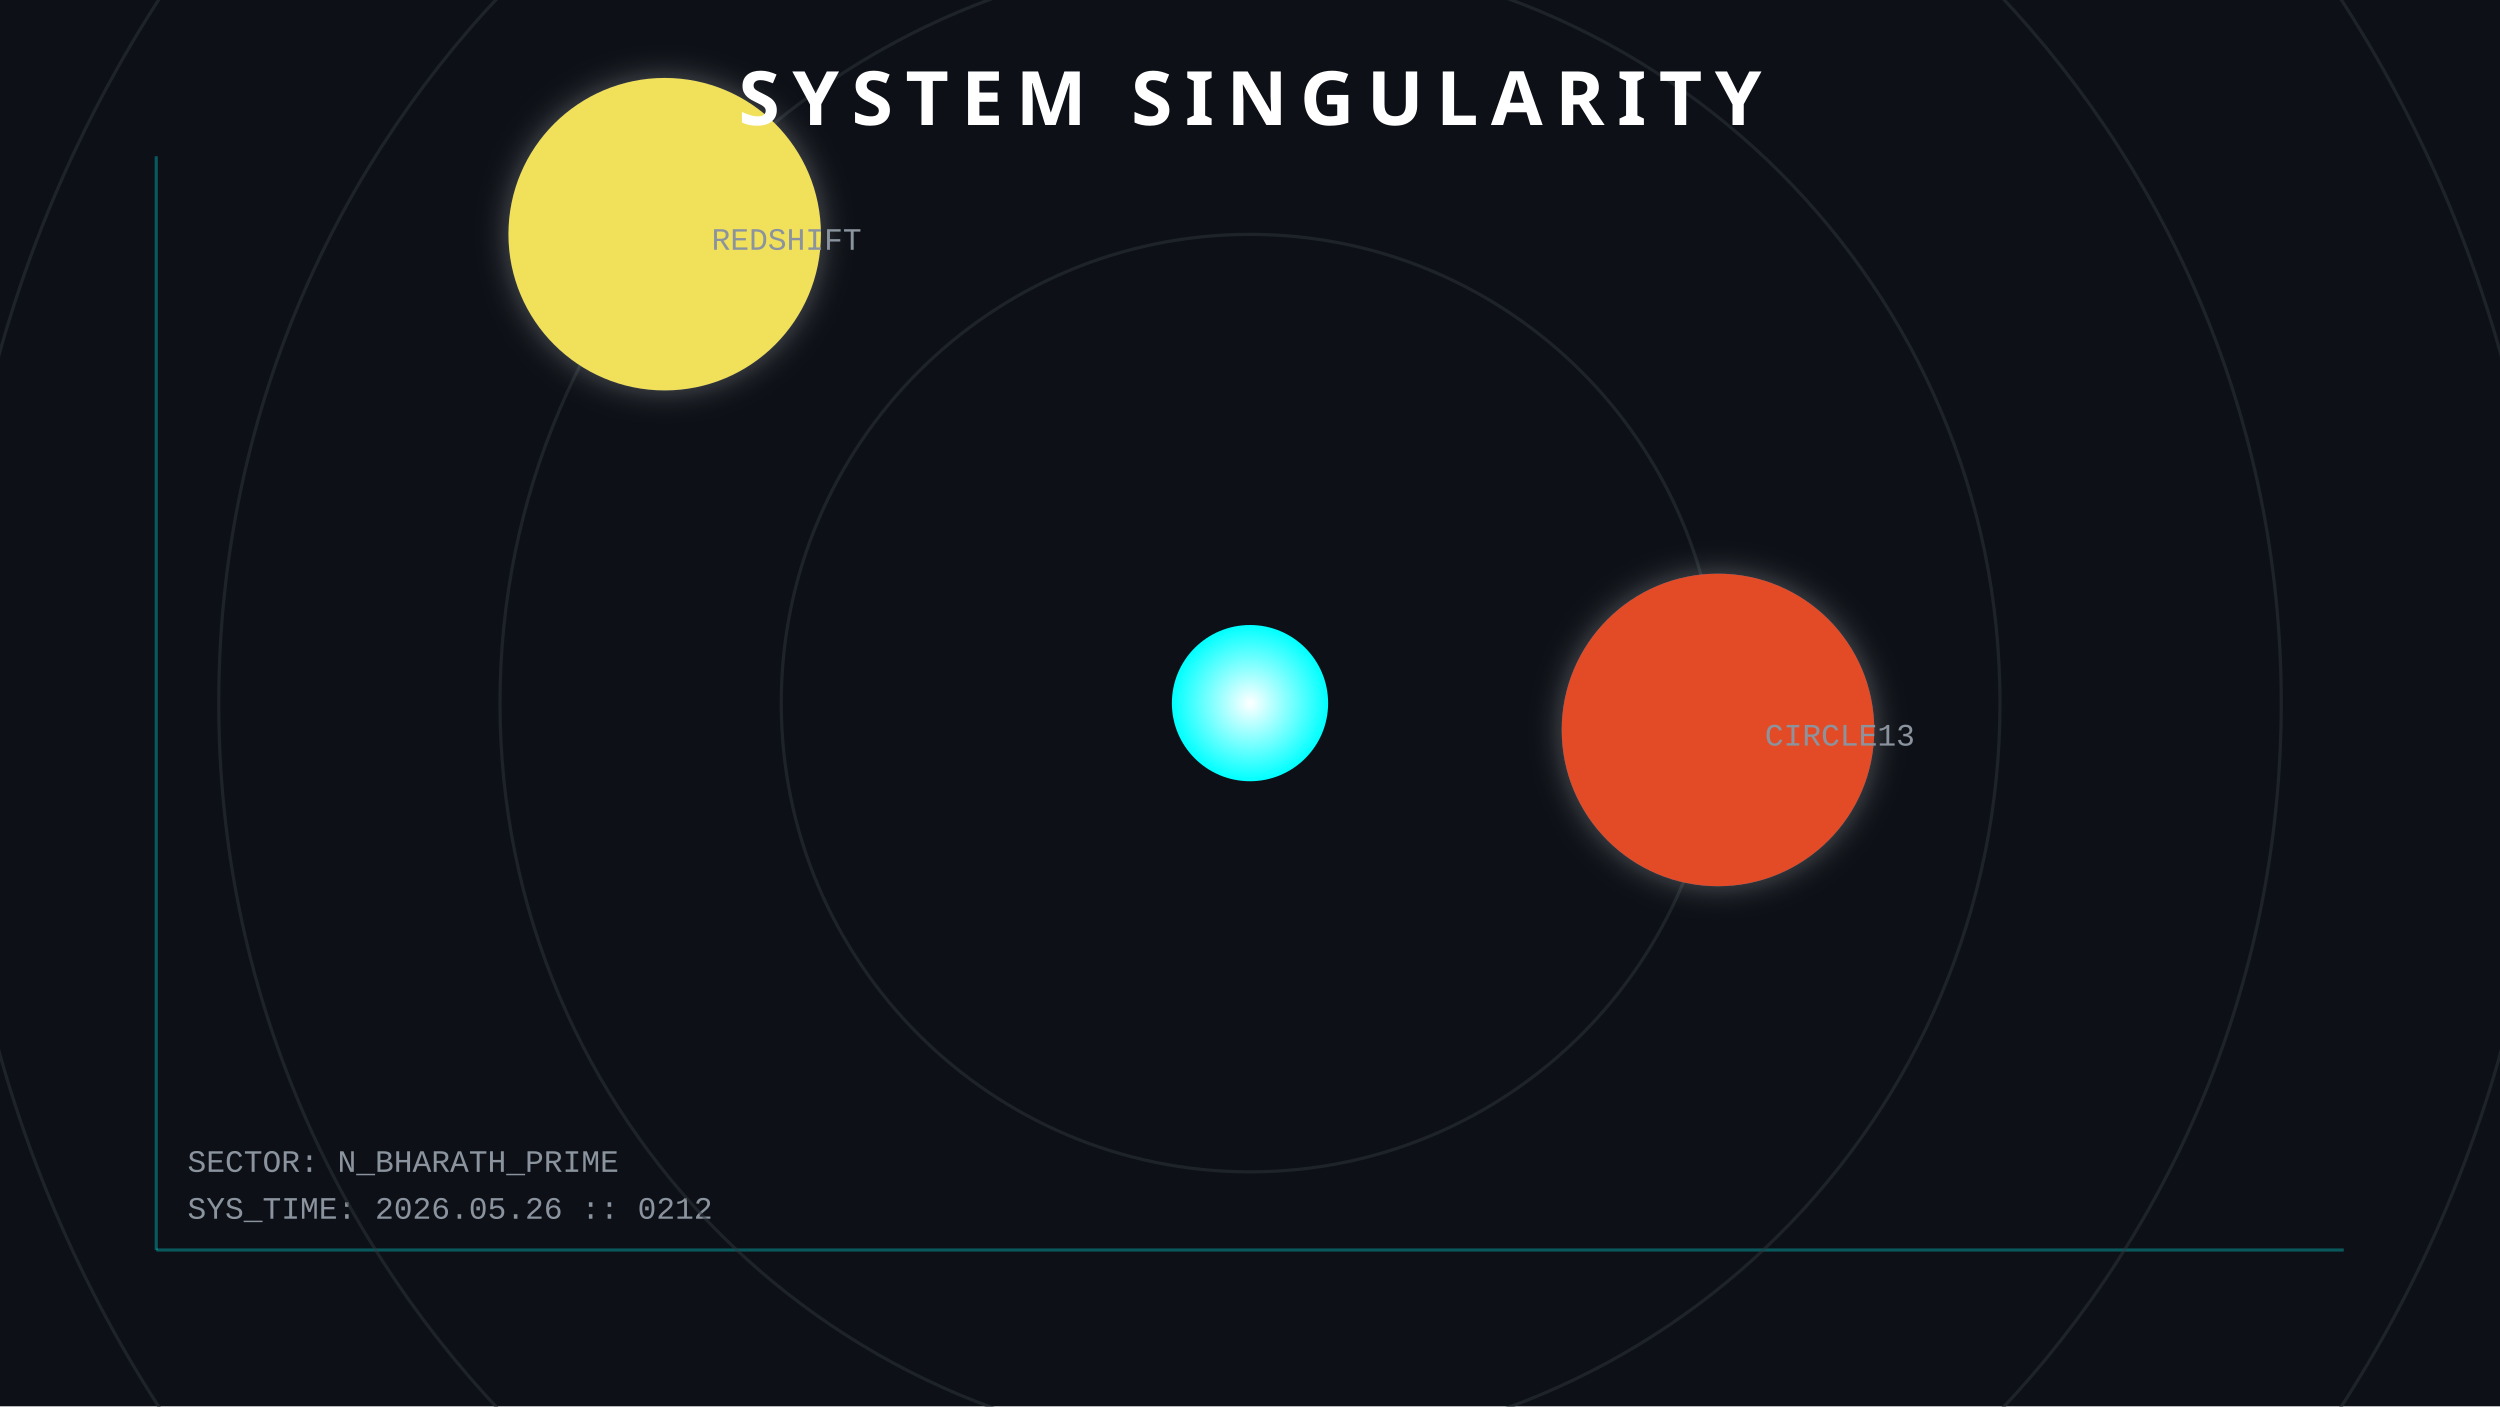
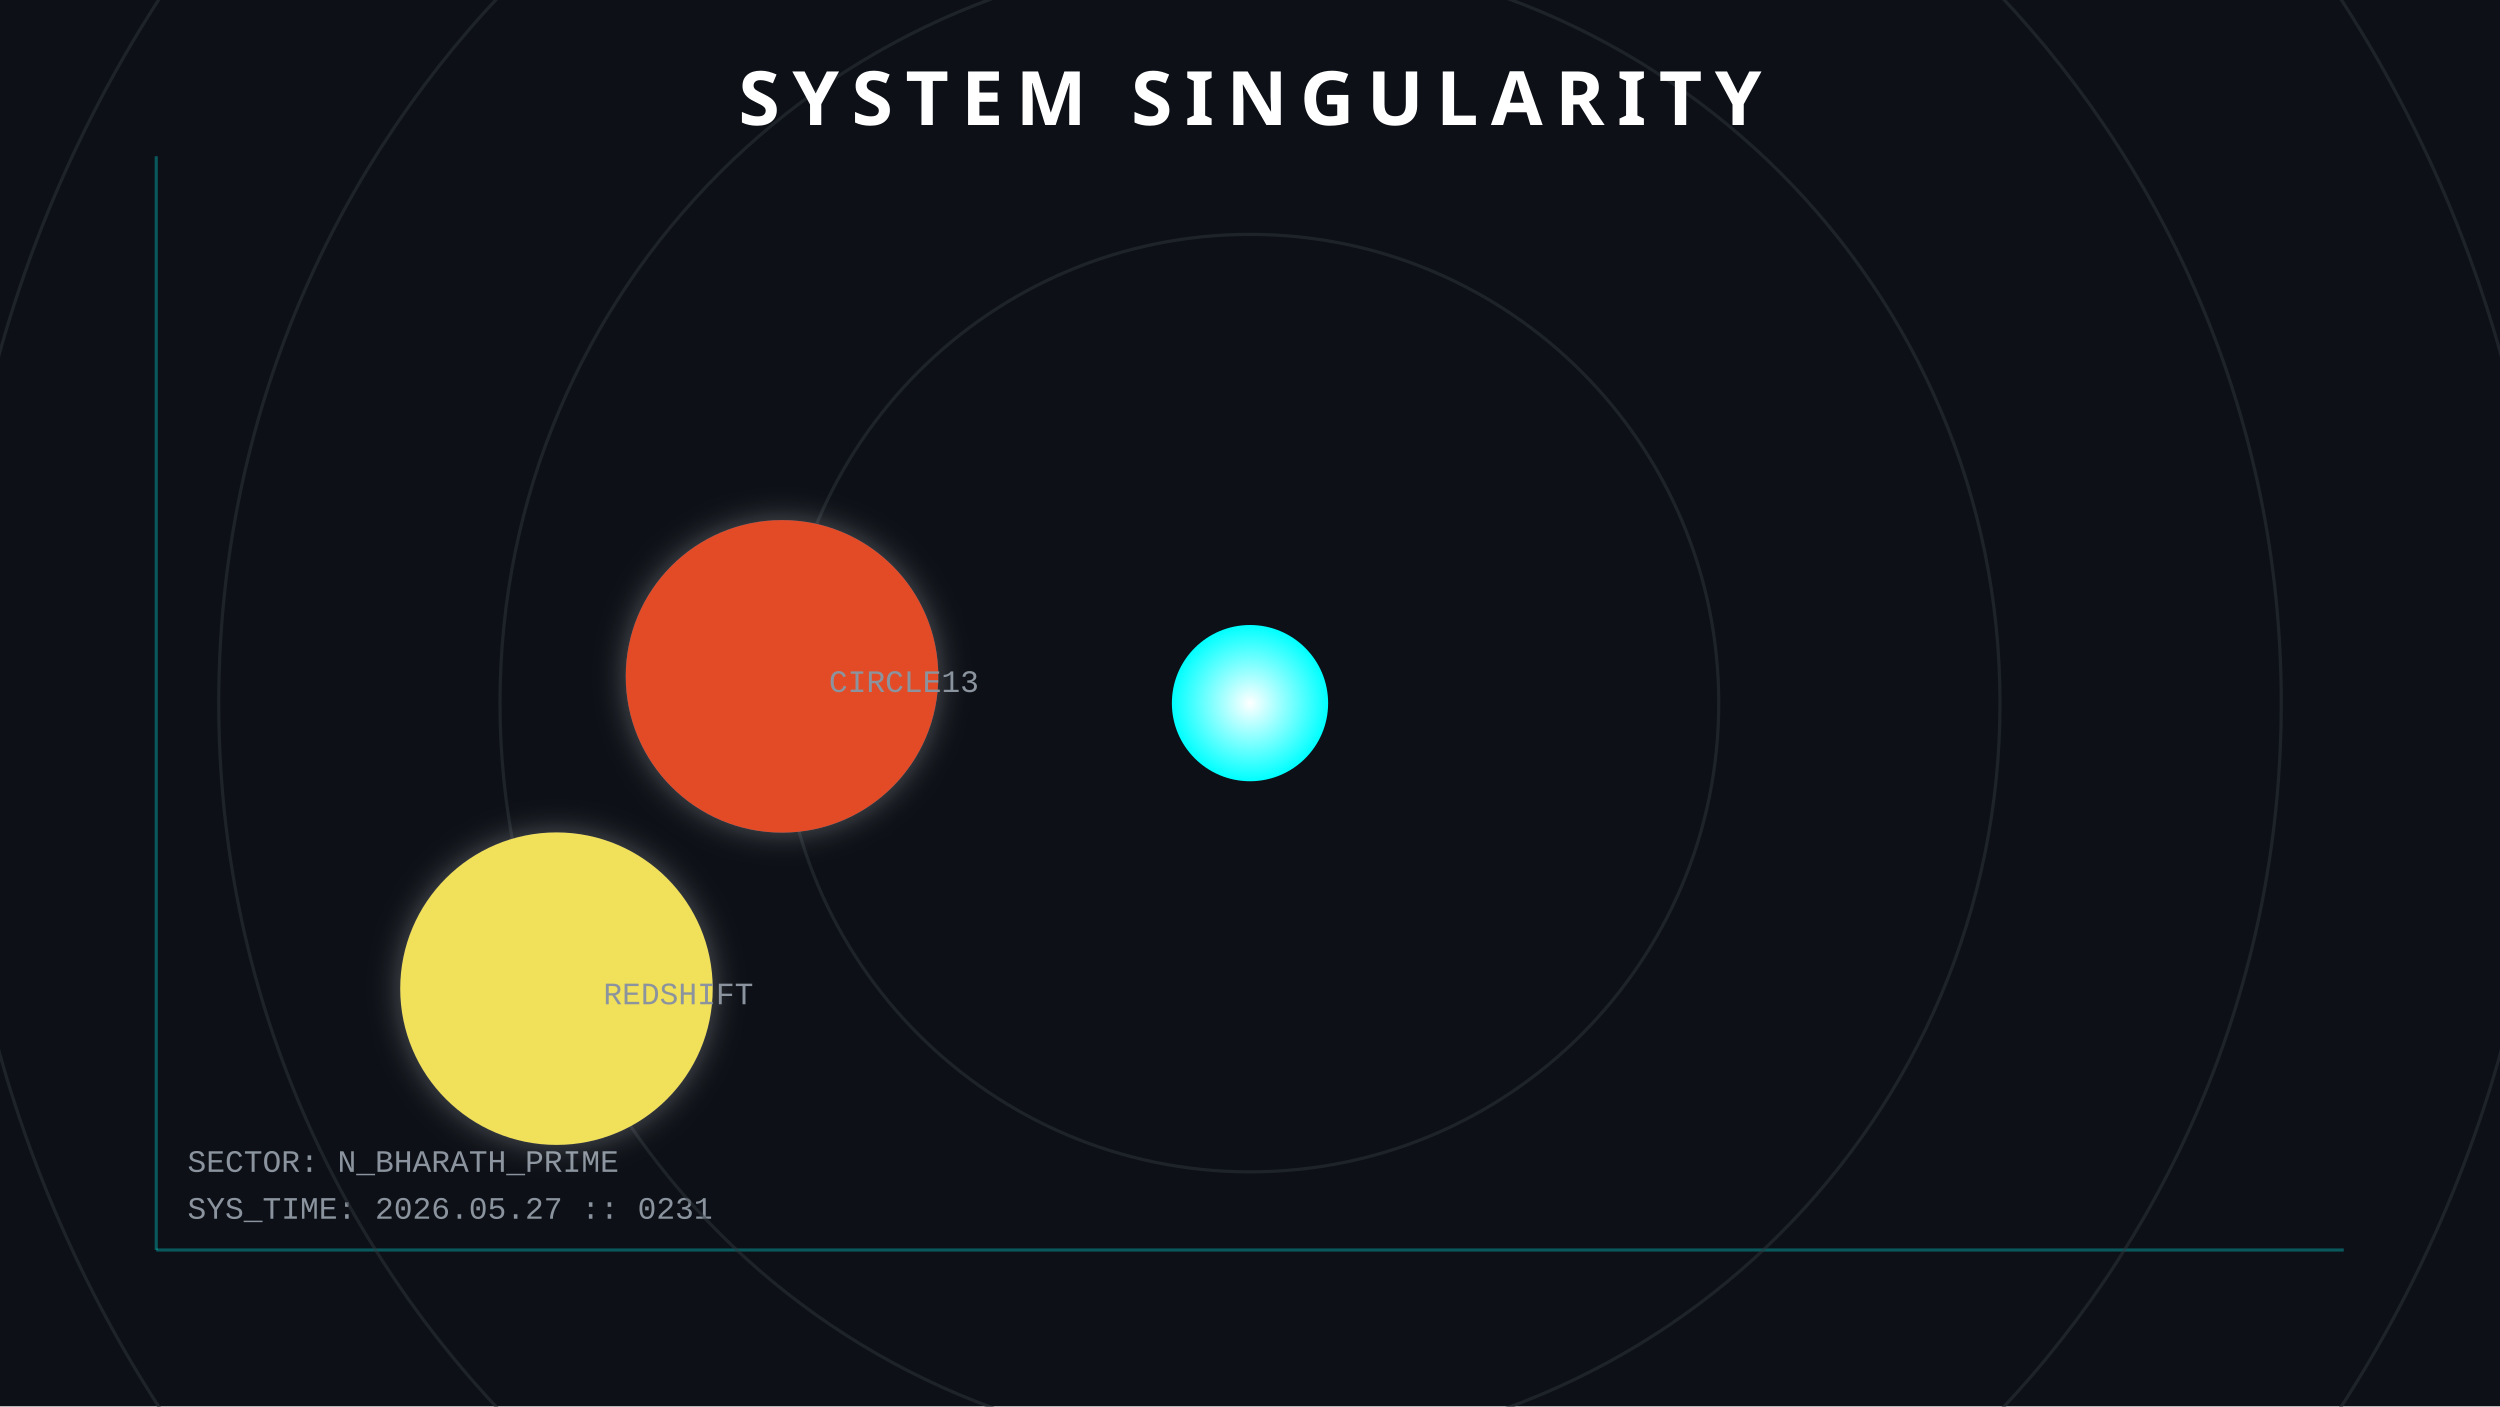
<svg xmlns="http://www.w3.org/2000/svg" width="800" height="450">
  <style>
        .orbit { fill: none; stroke: #30363d; stroke-width: 1; opacity: 0.5; }
        .planet { filter: drop-shadow(0 0 5px rgba(255,255,255,0.3)); }
        .text { font-family: 'Courier New', monospace; fill: #8b949e; font-size: 10px; }
        .title { font-family: sans-serif; fill: white; font-weight: bold; font-size: 24px; letter-spacing: 4px; }
        .hud-line { stroke: #00ffff; stroke-width: 1; opacity: 0.3; }
        
        /* ANIMATIONS */
        @keyframes pulse { 0% { r: 25; opacity: 0.8; } 50% { r: 30; opacity: 0.4; } 100% { r: 25; opacity: 0.8; } }
        .sun { animation: pulse 4s infinite; }
    </style>
  <rect width="100%" height="100%" fill="#0d1117" />
  <line x1="50" y1="50" x2="50" y2="400" class="hud-line" />
  <line x1="50" y1="400" x2="750" y2="400" class="hud-line" />
-   <text x="60" y="390" class="text">SYS_TIME: 2026.05.26 :: 0212</text>
+   <text x="60" y="390" class="text">SYS_TIME: 2026.05.27 :: 0231</text>
  <text x="60" y="375" class="text">SECTOR: N_BHARATH_PRIME</text>
  <circle cx="400" cy="225" r="25" fill="url(#grad1)" class="sun" />
  <defs>
    <radialGradient id="grad1" cx="50%" cy="50%" r="50%" fx="50%" fy="50%">
      <stop offset="0%" style="stop-color:white;stop-opacity:1" />
      <stop offset="100%" style="stop-color:#00ffff;stop-opacity:1" />
    </radialGradient>
  </defs>
  <circle cx="400" cy="225" r="150.0" class="orbit" />
-   <circle cx="549.754" cy="233.582" r="50" fill="#e34c26" class="planet" />
-   <text x="564.754" y="238.582" class="text" fill="white">CIRCLE13</text>
+   <circle cx="250.245" cy="216.434" r="50" fill="#e34c26" class="planet" />
+   <text x="265.245" y="221.434" class="text" fill="white">CIRCLE13</text>
  <circle cx="400" cy="225" r="240.0" class="orbit" />
-   <circle cx="212.698" cy="74.94" r="50" fill="#f1e05a" class="planet" />
-   <text x="227.698" y="79.94" class="text" fill="white">REDSHIFT</text>
+   <circle cx="178.073" cy="316.371" r="50" fill="#f1e05a" class="planet" />
+   <text x="193.073" y="321.371" class="text" fill="white">REDSHIFT</text>
  <circle cx="400" cy="225" r="330.0" class="orbit" />
-   <circle cx="315.733" cy="-94.06" r="50" fill="#e34c26" class="planet" />
-   <text x="330.733" y="-89.06" class="text" fill="white">ALVRYN-AI</text>
+   <circle cx="569.55" cy="-58.113" r="50" fill="#e34c26" class="planet" />
+   <text x="584.55" y="-53.113" class="text" fill="white">ALVRYN-AI</text>
  <circle cx="400" cy="225" r="415.422" class="orbit" />
-   <circle cx="443.524" cy="638.136" r="46.948" fill="#f1e05a" class="planet" />
-   <text x="458.524" y="643.136" class="text" fill="white">DRIFT-CIRCLE13</text>
+   <circle cx="635.762" cy="-117.04" r="46.948" fill="#f1e05a" class="planet" />
+   <text x="650.762" y="-112.04" class="text" fill="white">DRIFT-CIRCLE13</text>
  <circle cx="400" cy="225" r="461.81" class="orbit" />
-   <circle cx="860.55" cy="259.085" r="20.925" fill="#2b7489" class="planet" />
-   <text x="875.55" y="264.085" class="text" fill="white">DSATM-EXAM-SYSTEM-</text>
+   <circle cx="229.461" cy="654.167" r="20.925" fill="#2b7489" class="planet" />
+   <text x="244.461" y="659.167" class="text" fill="white">DSATM-EXAM-SYSTEM-</text>
  <circle cx="400" cy="225" r="504.915" class="orbit" />
-   <circle cx="628.814" cy="675.093" r="18.737" fill="#8b949e" class="planet" />
-   <text x="643.814" y="680.093" class="text" fill="white">NBHARATH1306</text>
+   <circle cx="511.323" cy="717.49" r="18.737" fill="#8b949e" class="planet" />
+   <text x="526.323" y="722.49" class="text" fill="white">NBHARATH1306</text>
  <circle cx="400" cy="225" r="547.148" class="orbit" />
-   <circle cx="253.055" cy="-302.046" r="18.155" fill="#e34c26" class="planet" />
-   <text x="268.055" y="-297.046" class="text" fill="white">WEBSITE-EQUDATOR-TRADING-PLATFORM</text>
+   <circle cx="409.965" cy="772.057" r="18.155" fill="#e34c26" class="planet" />
+   <text x="424.965" y="777.057" class="text" fill="white">WEBSITE-EQUDATOR-TRADING-PLATFORM</text>
  <circle cx="400" cy="225" r="577.98" class="orbit" />
-   <circle cx="-159.161" cy="78.715" r="10.555" fill="#8b949e" class="planet" />
-   <text x="-144.161" y="83.715" class="text" fill="white">FLASK</text>
+   <circle cx="448.831" cy="-350.914" r="10.555" fill="#8b949e" class="planet" />
+   <text x="463.831" y="-345.914" class="text" fill="white">FLASK</text>
  <circle cx="400" cy="225" r="608.253" class="orbit" />
-   <circle cx="-146.55" cy="-41.936" r="10.182" fill="#8b949e" class="planet" />
-   <text x="-131.55" y="-36.936" class="text" fill="white">HCF-INTERNSHIP</text>
+   <circle cx="-56.86" cy="-176.561" r="10.182" fill="#8b949e" class="planet" />
+   <text x="-41.86" y="-171.561" class="text" fill="white">HCF-INTERNSHIP</text>
  <circle cx="400" cy="225" r="637.122" class="orbit" />
-   <circle cx="561.854" cy="-391.221" r="9.246" fill="#8b949e" class="planet" />
+   <circle cx="858.206" cy="-217.687" r="9.246" fill="#8b949e" class="planet" />
  <text x="400" y="40" text-anchor="middle" class="title">SYSTEM SINGULARITY</text>
</svg>
